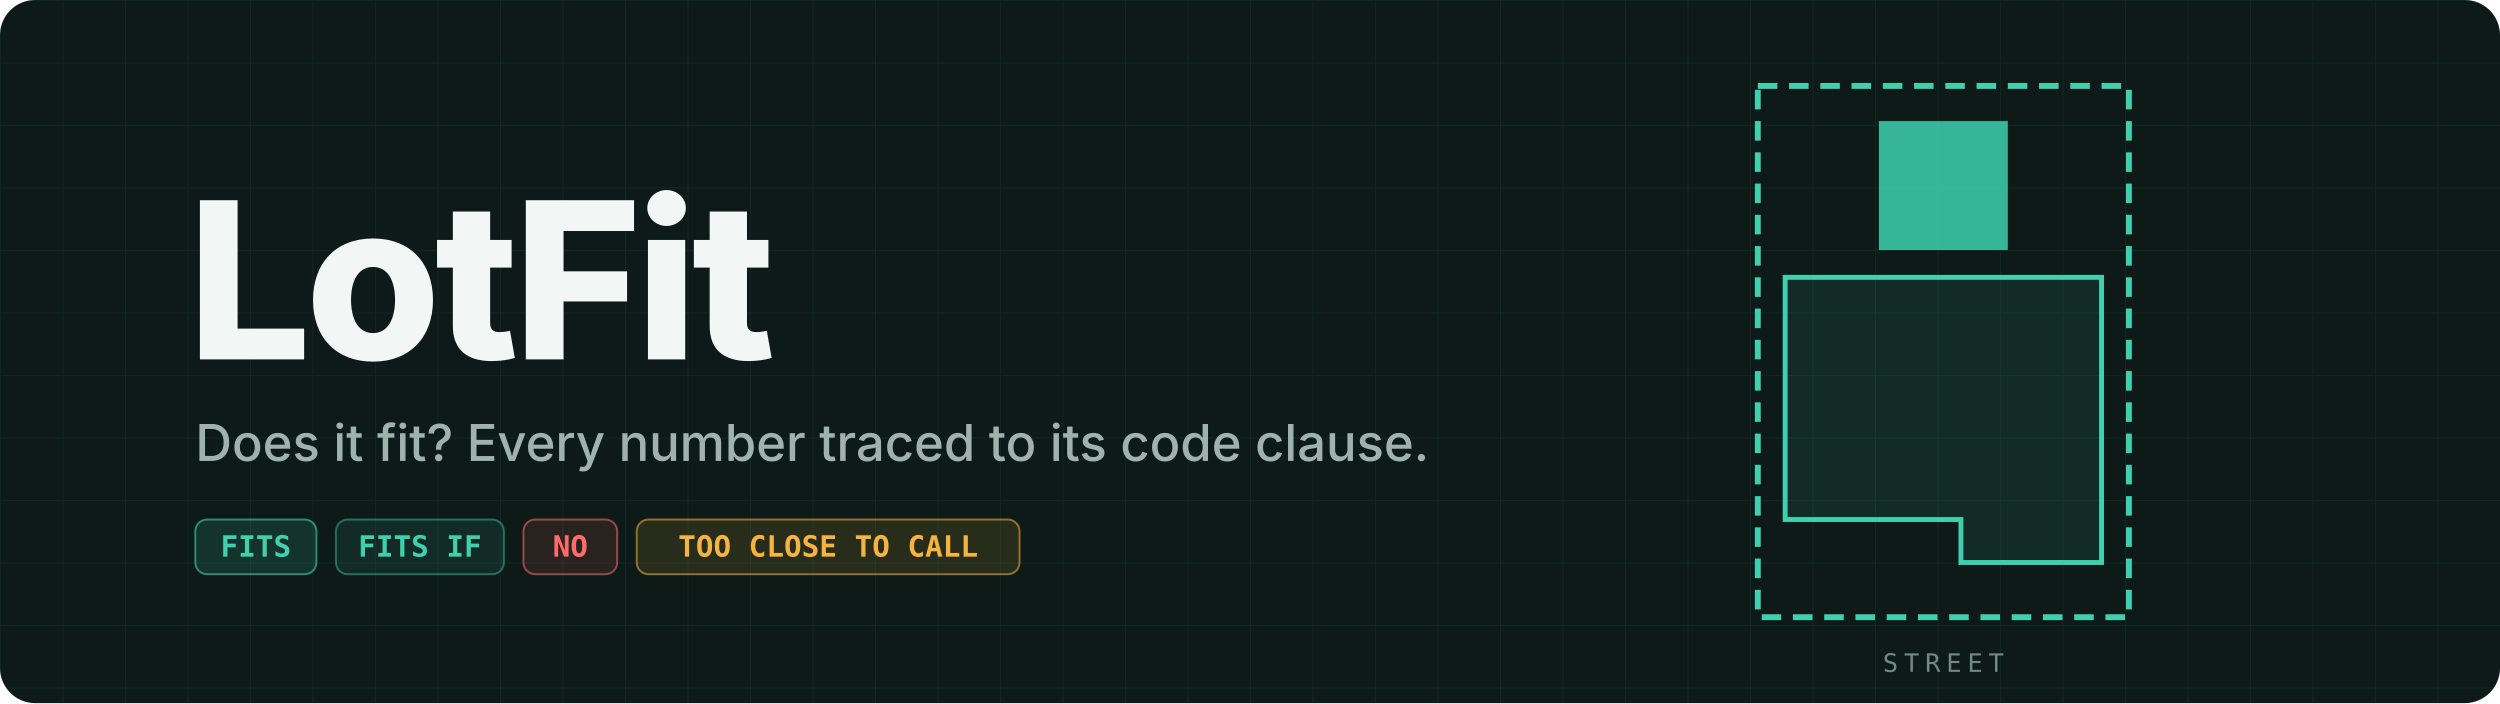
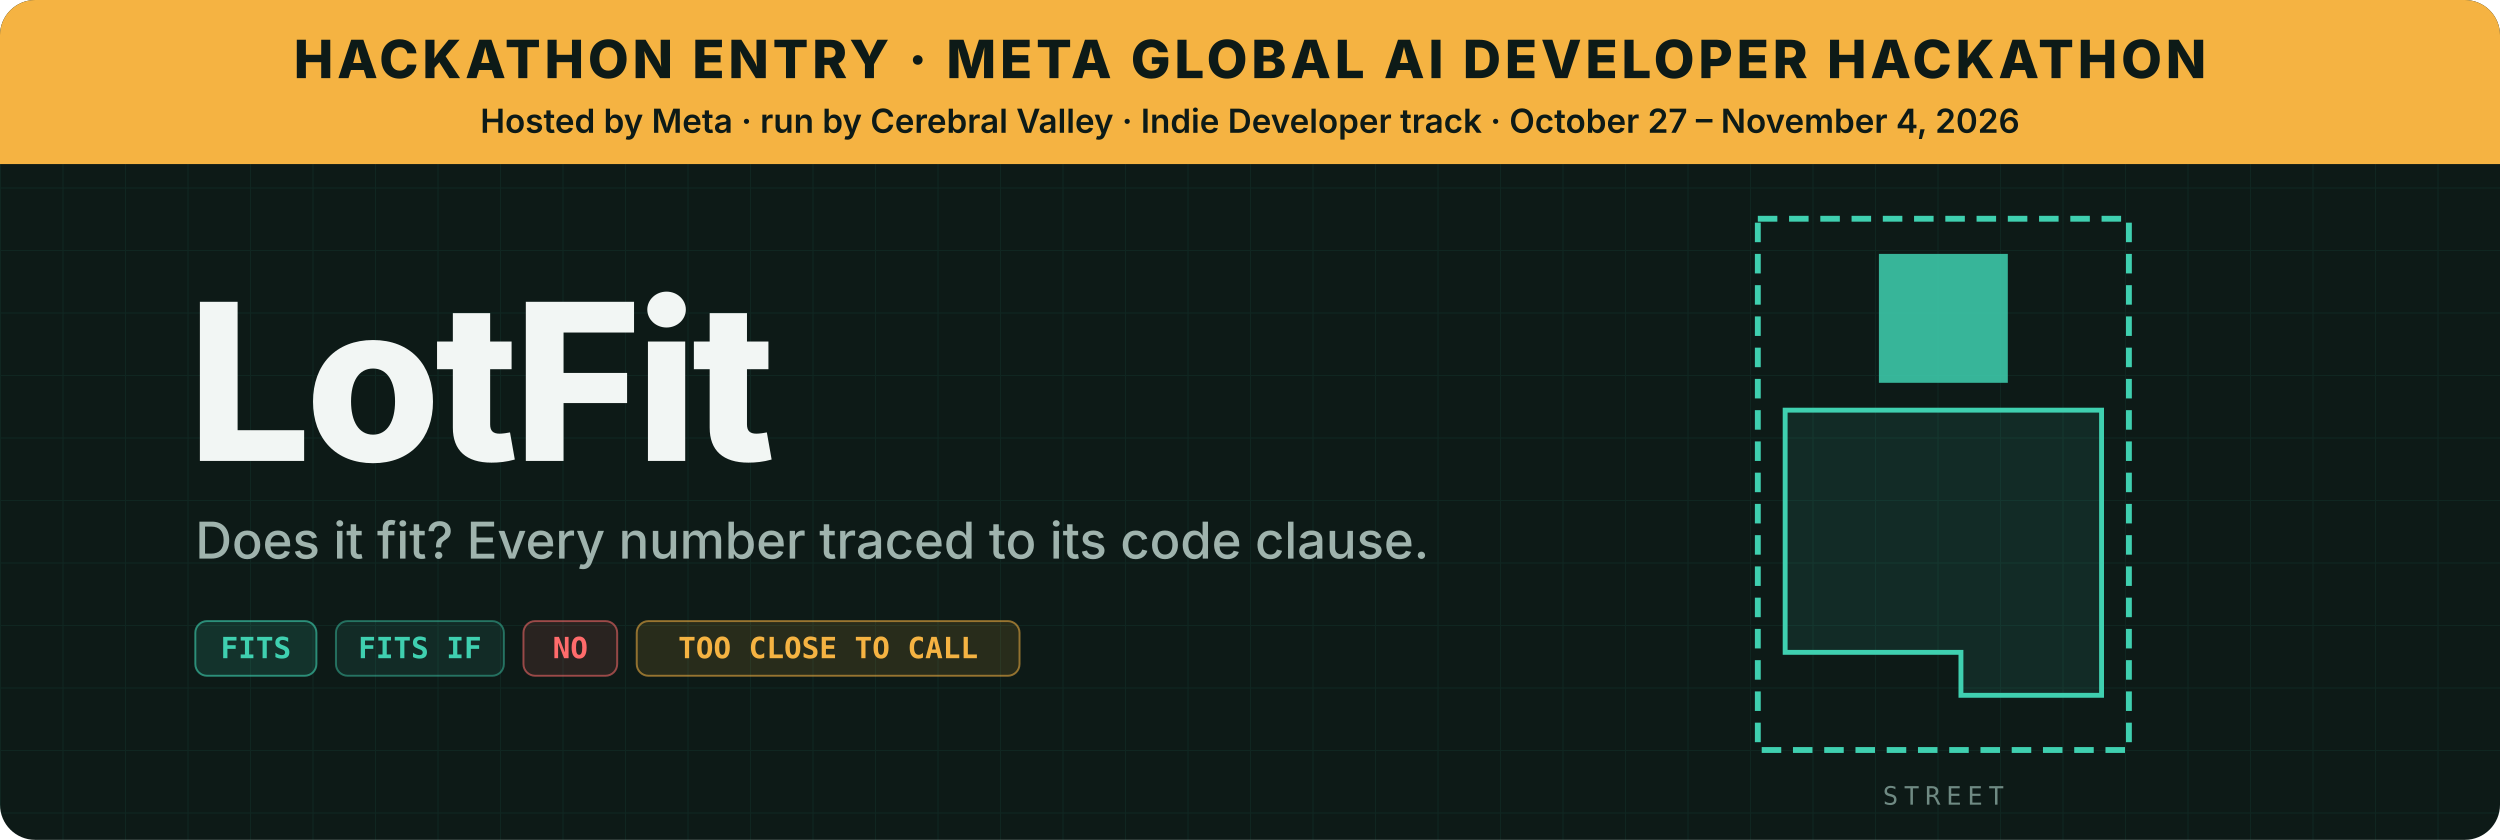
- <svg xmlns="http://www.w3.org/2000/svg" width="1280" height="360" viewBox="0 0 1280 360" role="img" aria-label="LotFit: does it fit? Every number traced to its code clause.">
+ <svg xmlns="http://www.w3.org/2000/svg" width="1280" height="430" viewBox="0 0 1280 430" role="img" aria-label="LotFit: does it fit? Every number traced to its code clause.">
  <defs>
    <pattern id="grid" width="32" height="32" patternUnits="userSpaceOnUse">
      <path d="M32 0H0V32" fill="none" stroke="#3fd0b0" stroke-opacity=".07" stroke-width="1" />
    </pattern>
  </defs>
-   <rect width="1280" height="360" rx="18" fill="#0d1a17" />
-   <rect width="1280" height="360" rx="18" fill="url(#grid)" />
-   <text x="96" y="184" font-family="Inter, Segoe UI, Helvetica, Arial, sans-serif" font-weight="800" font-size="112" letter-spacing="-3" fill="#f2f6f4">LotFit</text>
-   <text x="100" y="236" font-family="Inter, Segoe UI, Helvetica, Arial, sans-serif" font-weight="500" font-size="26" fill="#9fb3ad">Does it fit? Every number traced to its code clause.</text>
+   <rect width="1280" height="430" rx="18" fill="#0d1a17" />
+   <rect width="1280" height="430" rx="18" fill="url(#grid)" />
+   <path d="M18 0H1262A18 18 0 0 1 1280 18V84H0V18A18 18 0 0 1 18 0Z" fill="#f5b342" />
+   <text x="640" y="40" text-anchor="middle" font-family="Inter, Segoe UI, Helvetica, Arial, sans-serif" font-size="27" font-weight="800" letter-spacing="2" fill="#0d1a17">HACKATHON ENTRY · META GLOBAL AI DEVELOPER HACKATHON</text>
+   <text x="640" y="68" text-anchor="middle" font-family="Inter, Segoe UI, Helvetica, Arial, sans-serif" font-size="17" font-weight="600" fill="#0d1a17">Hosted by Meta · run by Cerebral Valley · Indie Developer track · October 27 – November 4, 2026</text>
+   <text x="96" y="236" font-family="Inter, Segoe UI, Helvetica, Arial, sans-serif" font-weight="800" font-size="112" letter-spacing="-3" fill="#f2f6f4">LotFit</text>
+   <text x="100" y="286" font-family="Inter, Segoe UI, Helvetica, Arial, sans-serif" font-weight="500" font-size="26" fill="#9fb3ad">Does it fit? Every number traced to its code clause.</text>
  <g font-family="JetBrains Mono, Menlo, Consolas, monospace" font-size="15" font-weight="600">
-     <rect x="100" y="266" width="62" height="28" rx="6" fill="#3fd0b0" fill-opacity=".14" stroke="#3fd0b0" stroke-opacity=".6" />
-     <text x="131" y="285" text-anchor="middle" fill="#3fd0b0">FITS</text>
-     <rect x="172" y="266" width="86" height="28" rx="6" fill="#3fd0b0" fill-opacity=".10" stroke="#3fd0b0" stroke-opacity=".45" />
-     <text x="215" y="285" text-anchor="middle" fill="#3fd0b0">FITS IF</text>
-     <rect x="268" y="266" width="48" height="28" rx="6" fill="#ff6b6b" fill-opacity=".12" stroke="#ff6b6b" stroke-opacity=".55" />
-     <text x="292" y="285" text-anchor="middle" fill="#ff6b6b">NO</text>
-     <rect x="326" y="266" width="196" height="28" rx="6" fill="#f5b342" fill-opacity=".12" stroke="#f5b342" stroke-opacity=".55" />
-     <text x="424" y="285" text-anchor="middle" fill="#f5b342">TOO CLOSE TO CALL</text>
+     <rect x="100" y="318" width="62" height="28" rx="6" fill="#3fd0b0" fill-opacity=".14" stroke="#3fd0b0" stroke-opacity=".6" />
+     <text x="131" y="337" text-anchor="middle" fill="#3fd0b0">FITS</text>
+     <rect x="172" y="318" width="86" height="28" rx="6" fill="#3fd0b0" fill-opacity=".10" stroke="#3fd0b0" stroke-opacity=".45" />
+     <text x="215" y="337" text-anchor="middle" fill="#3fd0b0">FITS IF</text>
+     <rect x="268" y="318" width="48" height="28" rx="6" fill="#ff6b6b" fill-opacity=".12" stroke="#ff6b6b" stroke-opacity=".55" />
+     <text x="292" y="337" text-anchor="middle" fill="#ff6b6b">NO</text>
+     <rect x="326" y="318" width="196" height="28" rx="6" fill="#f5b342" fill-opacity=".12" stroke="#f5b342" stroke-opacity=".55" />
+     <text x="424" y="337" text-anchor="middle" fill="#f5b342">TOO CLOSE TO CALL</text>
  </g>
-   <g transform="translate(900 44)">
+   <g transform="translate(900 112)">
    <rect x="0" y="0" width="190" height="272" fill="none" stroke="#3fd0b0" stroke-width="3" stroke-dasharray="10 6" />
    <rect x="62" y="18" width="66" height="66" fill="#3fd0b0" fill-opacity=".85" />
    <path d="M14 98 H176 V244 H104 V222 H14 Z" fill="#3fd0b0" fill-opacity=".10" stroke="#3fd0b0" stroke-width="2.5" />
    <text x="95" y="300" text-anchor="middle" font-family="JetBrains Mono, Menlo, Consolas, monospace" font-size="13" letter-spacing="3" fill="#6f8a83">STREET</text>
  </g>
</svg>
